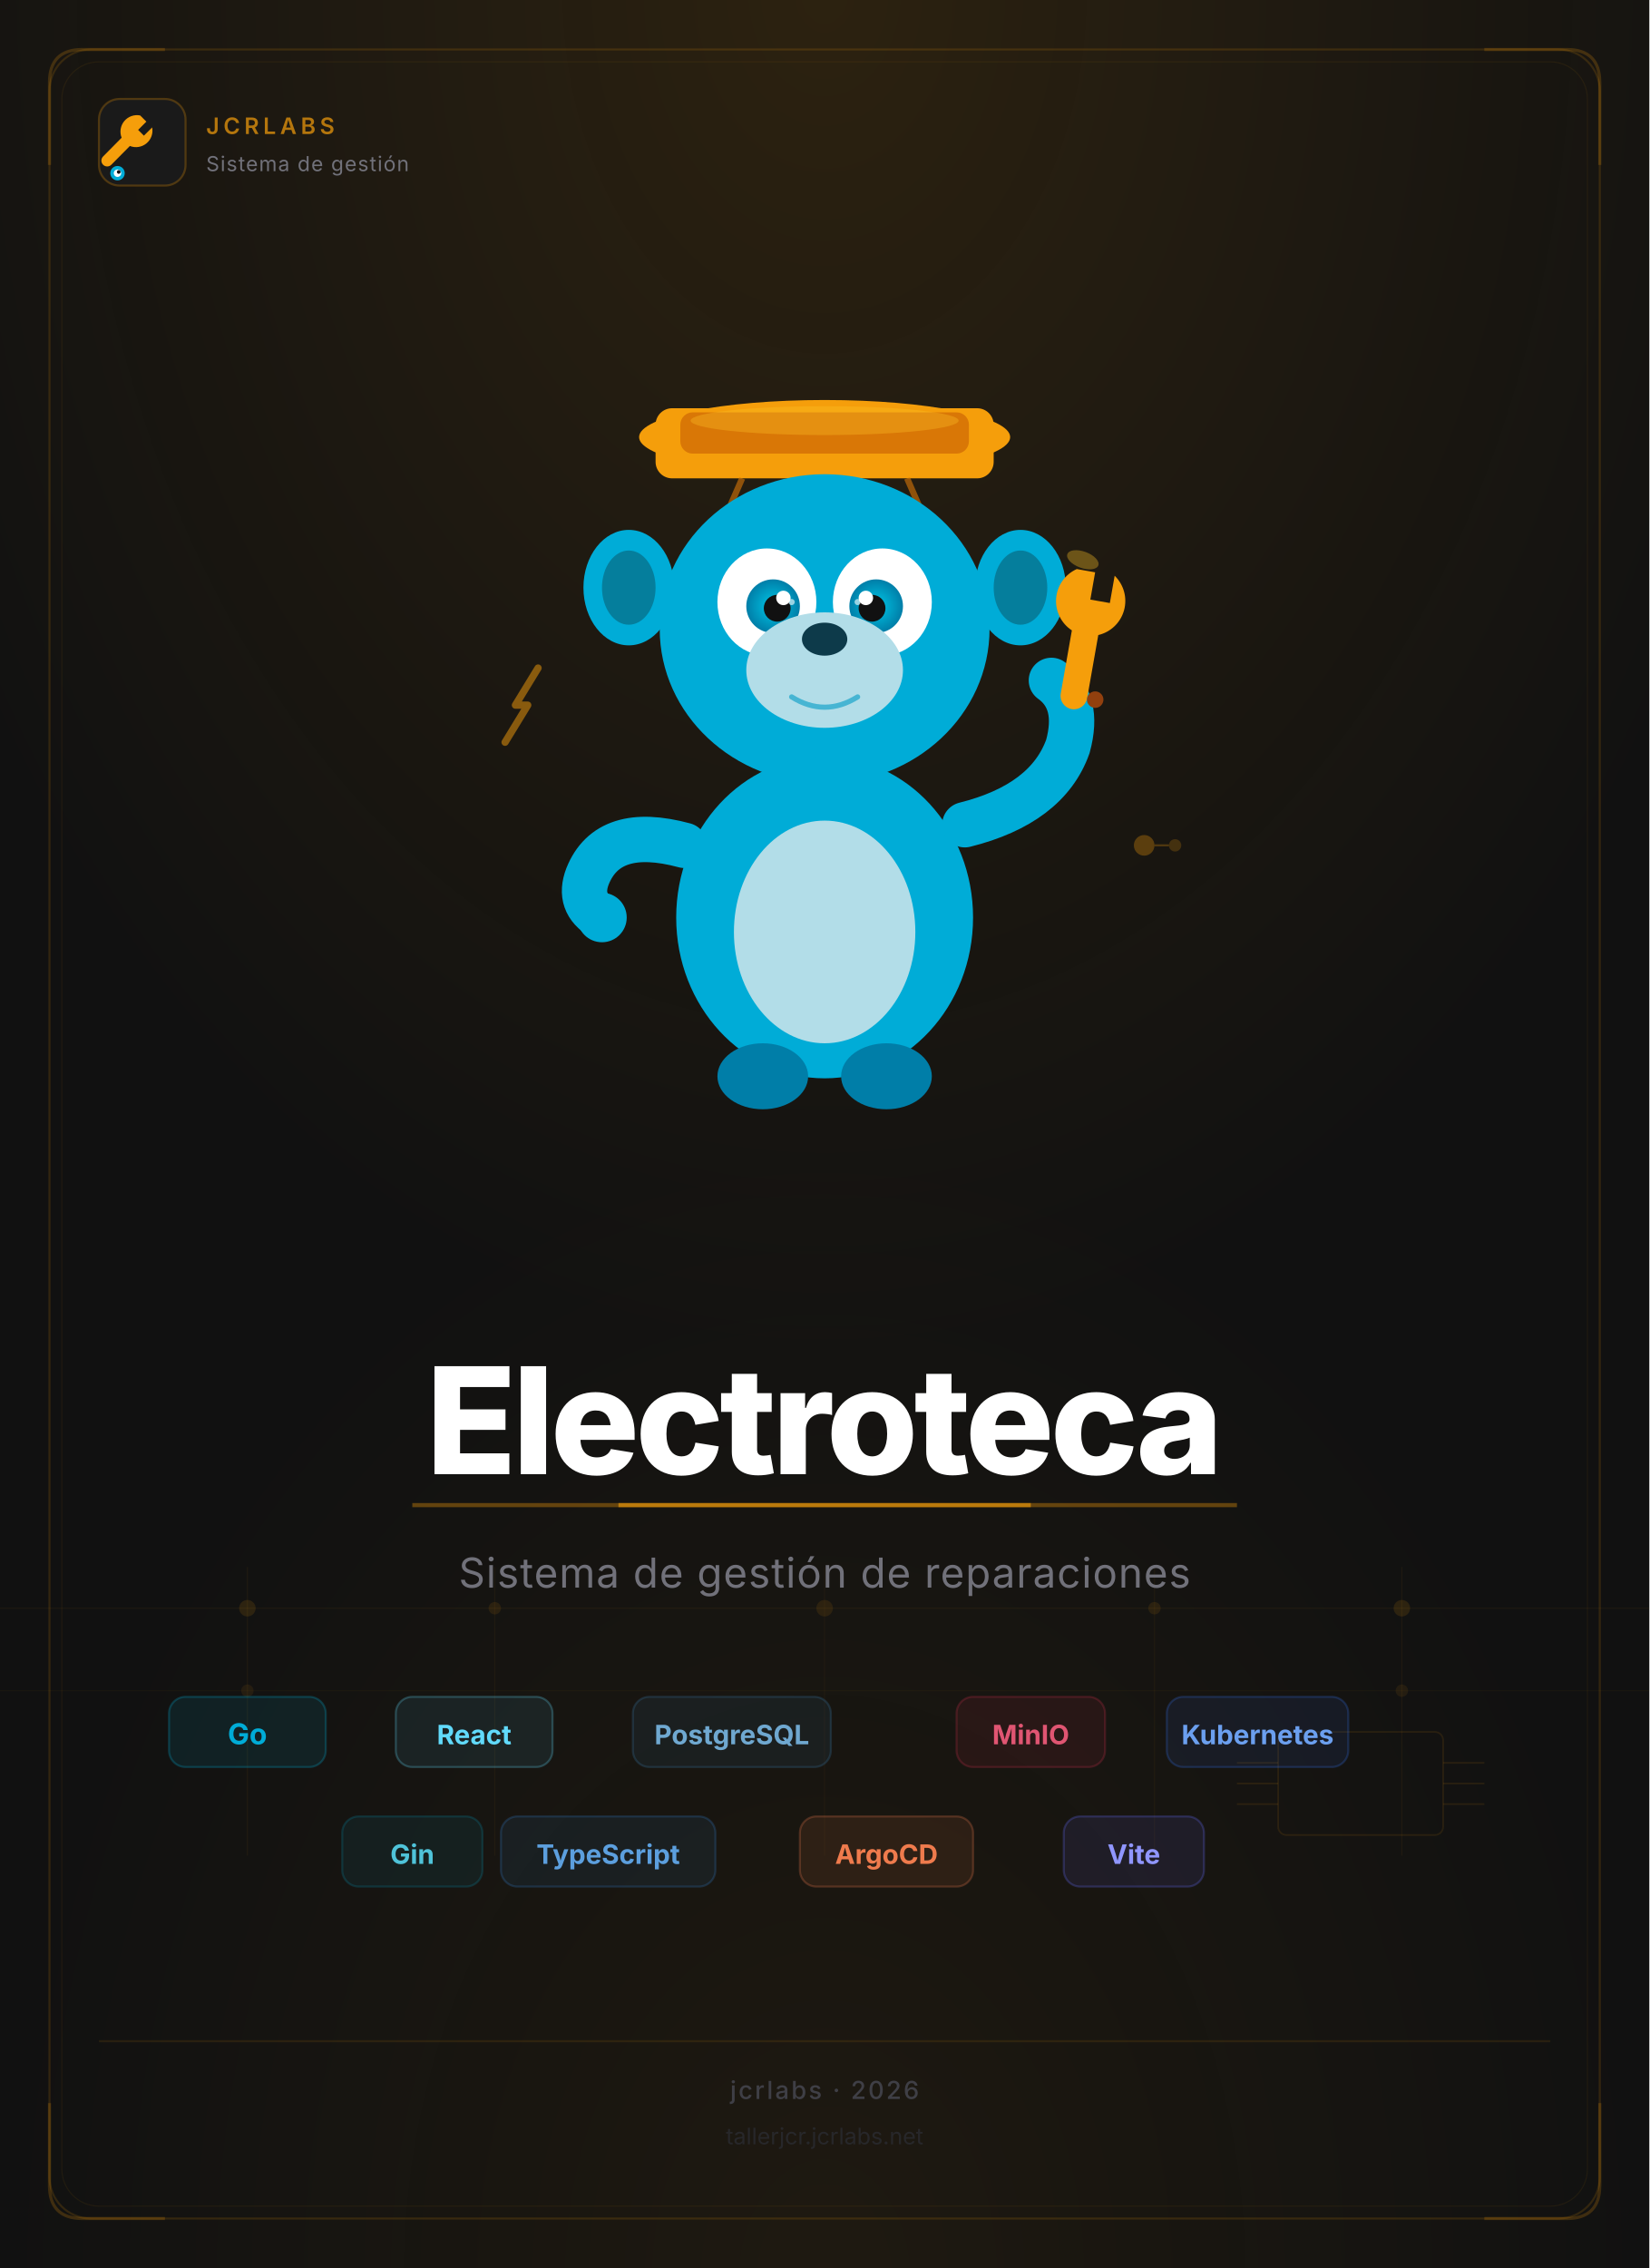
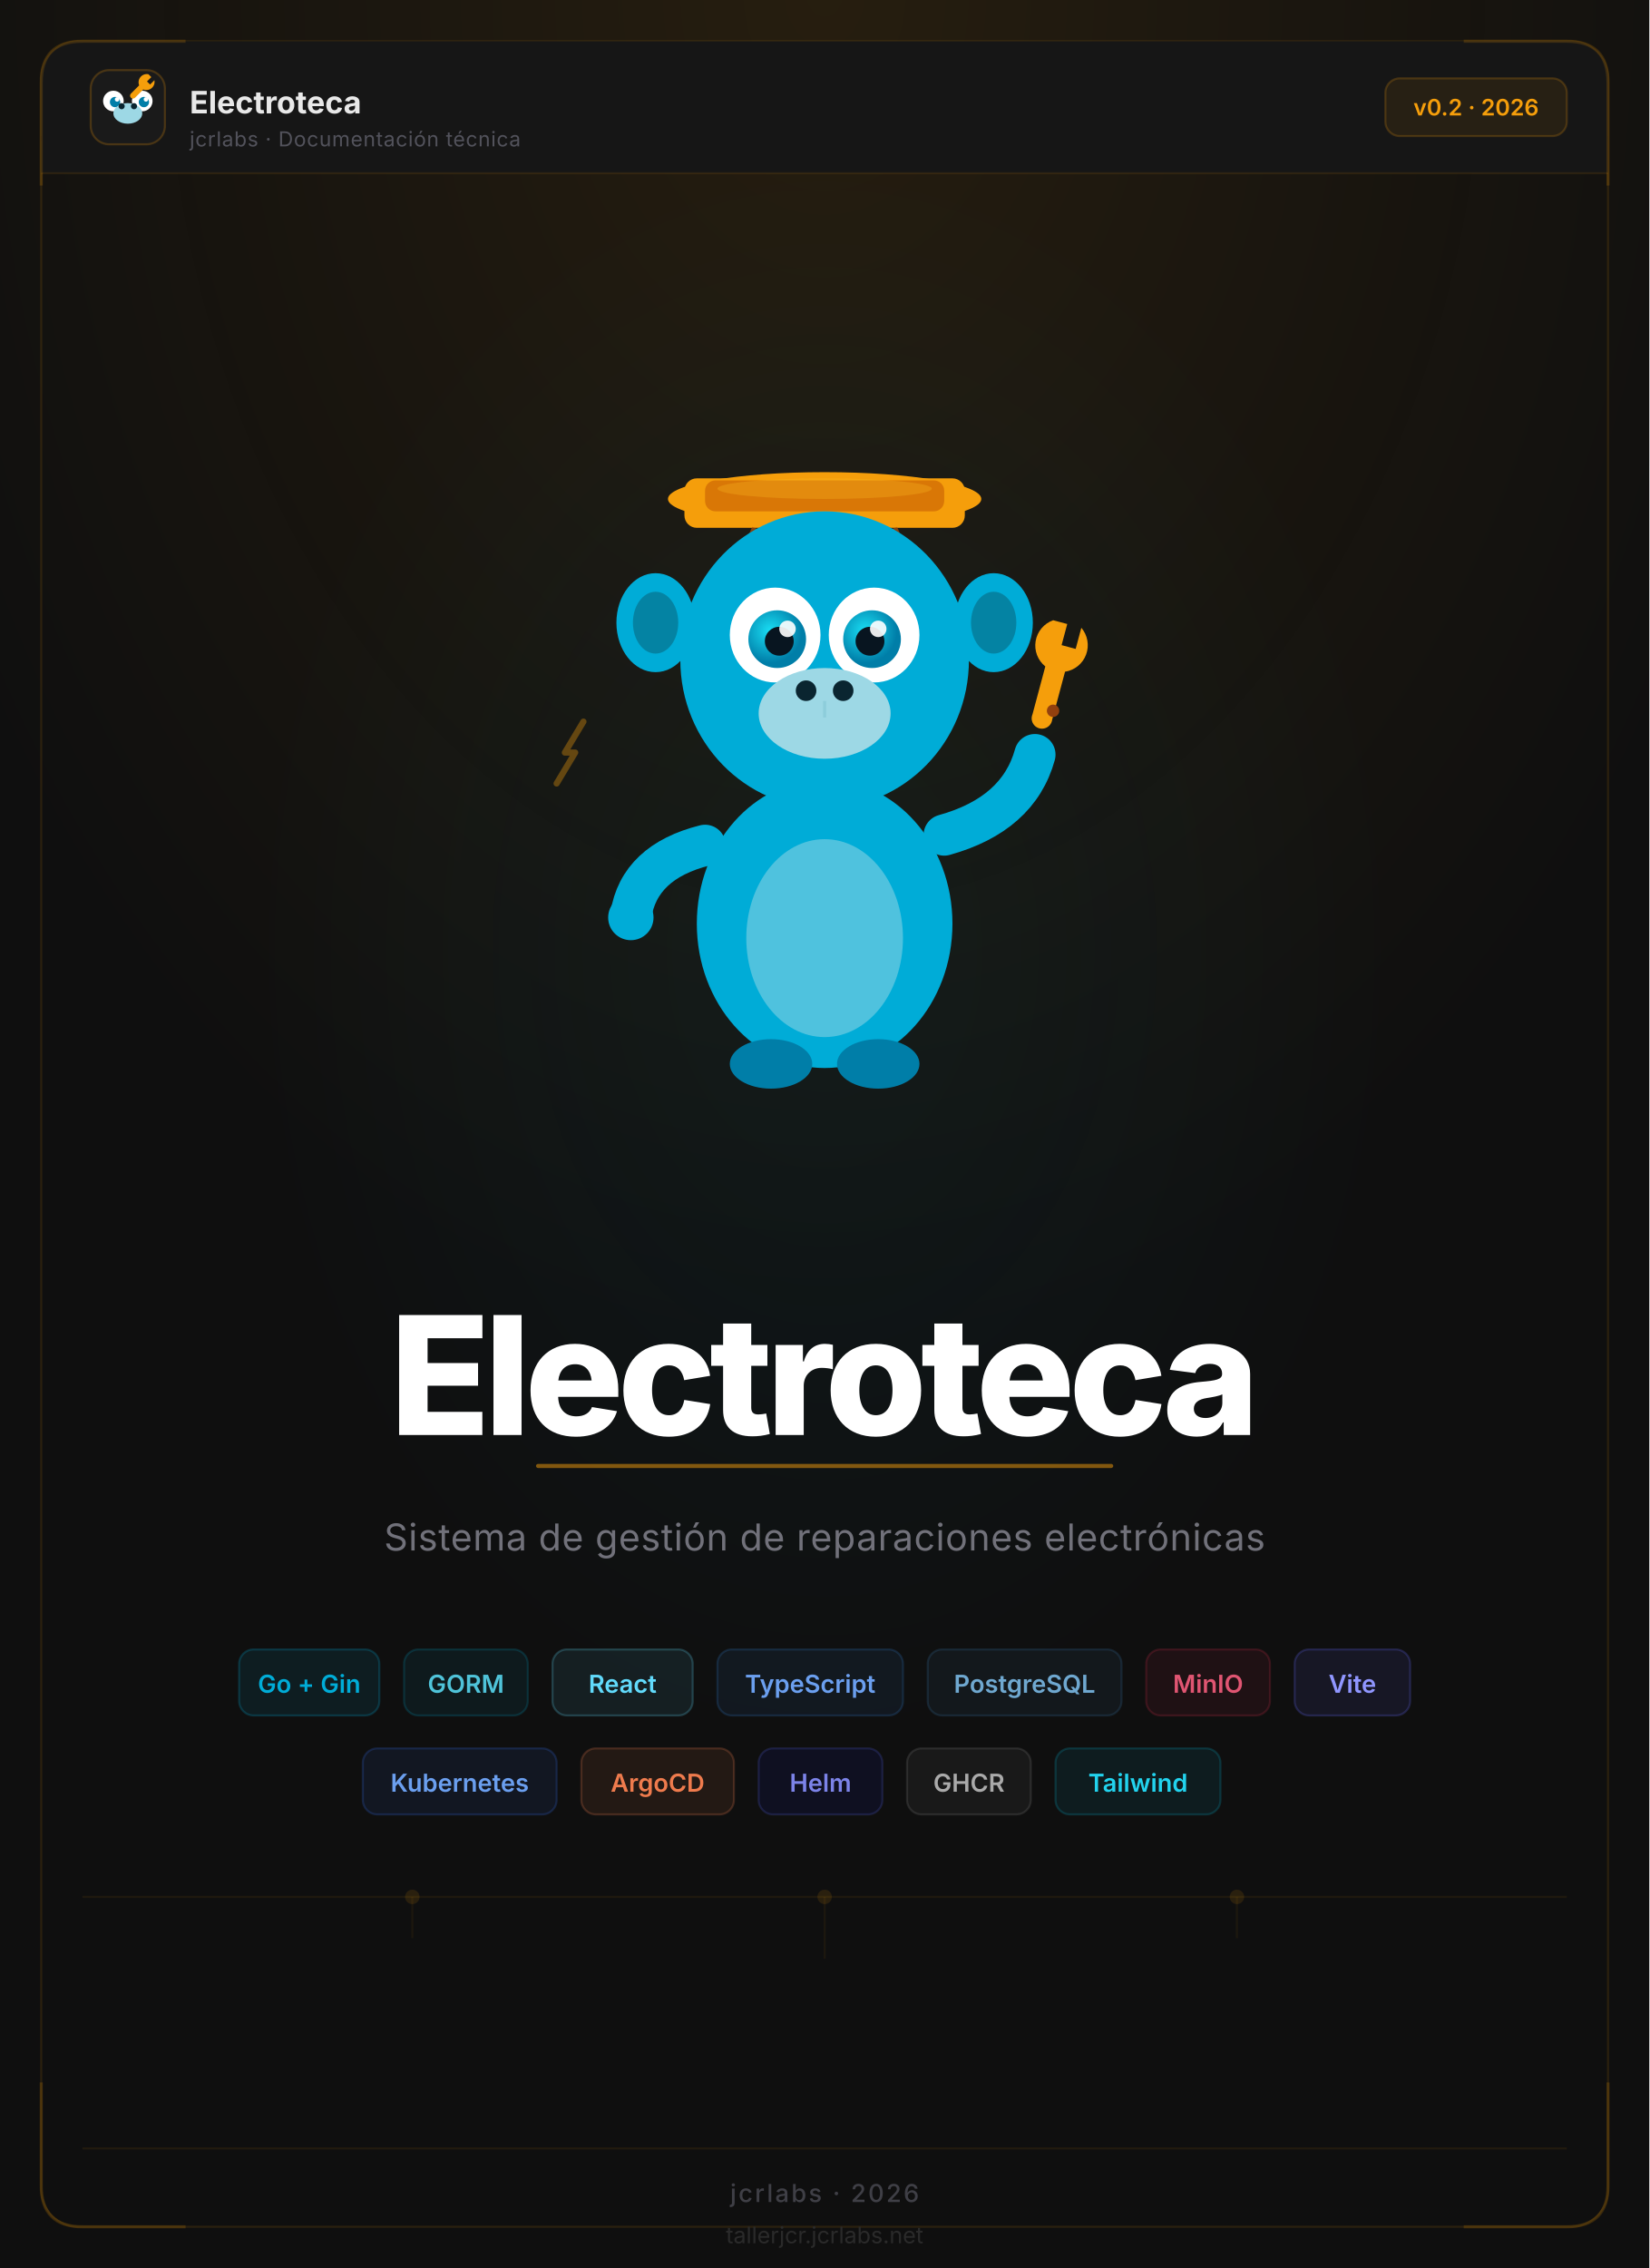
<svg xmlns="http://www.w3.org/2000/svg" viewBox="0 0 800 1100" fill="none">
  <defs>
-     <linearGradient id="bg" x1="0" y1="0" x2="0" y2="1" gradientUnits="objectBoundingBox">
-       <stop offset="0%" stop-color="#0d0d0d" />
-       <stop offset="100%" stop-color="#111111" />
-     </linearGradient>
-     <radialGradient id="amber-glow" cx="50%" cy="0%" r="60%">
-       <stop offset="0%" stop-color="#f59e0b" stop-opacity="0.12" />
+     <radialGradient id="amber-top" cx="50%" cy="0%" r="60%">
+       <stop offset="0%" stop-color="#f59e0b" stop-opacity="0.1" />
      <stop offset="100%" stop-color="#f59e0b" stop-opacity="0" />
    </radialGradient>
-     <radialGradient id="iris" cx="50%" cy="50%" r="50%">
-       <stop offset="0%" stop-color="#00C8E8" />
+     <radialGradient id="blue-mid" cx="50%" cy="42%" r="35%">
+       <stop offset="0%" stop-color="#00ACD7" stop-opacity="0.06" />
+       <stop offset="100%" stop-color="#00ACD7" stop-opacity="0" />
+     </radialGradient>
+     <radialGradient id="eye-iris" cx="38%" cy="36%" r="55%">
+       <stop offset="0%" stop-color="#1adff5" />
      <stop offset="100%" stop-color="#007EA8" />
    </radialGradient>
-     <radialGradient id="circuit-glow" cx="50%" cy="100%" r="50%">
-       <stop offset="0%" stop-color="#f59e0b" stop-opacity="0.06" />
-       <stop offset="100%" stop-color="#f59e0b" stop-opacity="0" />
-     </radialGradient>
  </defs>
-   <rect width="800" height="1100" fill="#111111" />
-   <rect width="800" height="1100" fill="url(#amber-glow)" />
-   <rect width="800" height="1100" fill="url(#circuit-glow)" />
-   <rect x="24" y="24" width="752" height="1052" rx="20" stroke="#f59e0b" stroke-width="1" stroke-opacity="0.15" fill="none" />
-   <rect x="30" y="30" width="740" height="1040" rx="18" stroke="#f59e0b" stroke-width="0.5" stroke-opacity="0.07" fill="none" />
-   <line x1="0" y1="780" x2="800" y2="780" stroke="#f59e0b" stroke-width="0.5" opacity="0.06" />
-   <line x1="0" y1="820" x2="800" y2="820" stroke="#f59e0b" stroke-width="0.5" opacity="0.04" />
-   <line x1="120" y1="760" x2="120" y2="900" stroke="#f59e0b" stroke-width="0.5" opacity="0.06" />
-   <line x1="240" y1="760" x2="240" y2="900" stroke="#f59e0b" stroke-width="0.5" opacity="0.05" />
-   <line x1="400" y1="760" x2="400" y2="900" stroke="#f59e0b" stroke-width="0.5" opacity="0.04" />
-   <line x1="560" y1="760" x2="560" y2="900" stroke="#f59e0b" stroke-width="0.5" opacity="0.05" />
-   <line x1="680" y1="760" x2="680" y2="900" stroke="#f59e0b" stroke-width="0.5" opacity="0.06" />
-   <circle cx="120" cy="780" r="4" fill="#f59e0b" opacity="0.12" />
-   <circle cx="240" cy="780" r="3" fill="#f59e0b" opacity="0.10" />
-   <circle cx="400" cy="780" r="4" fill="#f59e0b" opacity="0.10" />
-   <circle cx="560" cy="780" r="3" fill="#f59e0b" opacity="0.10" />
-   <circle cx="680" cy="780" r="4" fill="#f59e0b" opacity="0.12" />
-   <circle cx="120" cy="820" r="3" fill="#f59e0b" opacity="0.08" />
-   <circle cx="680" cy="820" r="3" fill="#f59e0b" opacity="0.08" />
-   <rect x="620" y="840" width="80" height="50" rx="4" fill="none" stroke="#f59e0b" stroke-width="0.8" opacity="0.1" />
-   <line x1="620" y1="855" x2="600" y2="855" stroke="#f59e0b" stroke-width="0.8" opacity="0.1" />
-   <line x1="620" y1="865" x2="600" y2="865" stroke="#f59e0b" stroke-width="0.8" opacity="0.1" />
-   <line x1="620" y1="875" x2="600" y2="875" stroke="#f59e0b" stroke-width="0.8" opacity="0.1" />
-   <line x1="700" y1="855" x2="720" y2="855" stroke="#f59e0b" stroke-width="0.8" opacity="0.1" />
-   <line x1="700" y1="865" x2="720" y2="865" stroke="#f59e0b" stroke-width="0.8" opacity="0.1" />
-   <line x1="700" y1="875" x2="720" y2="875" stroke="#f59e0b" stroke-width="0.8" opacity="0.1" />
-   <rect x="48" y="48" width="42" height="42" rx="10" fill="#1a1a1a" stroke="#f59e0b" stroke-width="1" stroke-opacity="0.25" />
-   <path d="M68 56 a8 8 0 0 0-9 10.8 l-9 9.1 a2.8 2.8 0 1 0 4 4 l9-9.1 a8 8 0 0 0 10.8-9l-4 4 -2.8-2.8 4-4z" fill="#f59e0b" />
-   <circle cx="57" cy="84" r="3.5" fill="#00ACD7" />
-   <circle cx="57" cy="84" r="1.8" fill="white" />
-   <circle cx="57.6" cy="83.4" r="0.9" fill="#111" />
-   <text x="100" y="65" font-family="Inter, -apple-system, sans-serif" font-size="11" font-weight="600" fill="#f59e0b" opacity="0.7" letter-spacing="2">JCRLABS</text>
-   <text x="100" y="83" font-family="Inter, -apple-system, sans-serif" font-size="10" font-weight="400" fill="#71717a" letter-spacing="0.5">Sistema de gestión</text>
+   <rect width="800" height="1100" fill="#0f0f0f" />
+   <rect width="800" height="1100" fill="url(#amber-top)" />
+   <rect width="800" height="1100" fill="url(#blue-mid)" />
+   <rect x="20" y="20" width="760" height="1060" rx="18" stroke="#f59e0b" stroke-width="1" stroke-opacity="0.12" fill="none" />
+   <rect x="20" y="20" width="760" height="64" rx="18" fill="#161616" />
+   <rect x="20" y="66" width="760" height="18" fill="#161616" />
+   <line x1="20" y1="84" x2="780" y2="84" stroke="#f59e0b" stroke-opacity="0.1" stroke-width="1" />
+   <rect x="44" y="34" width="36" height="36" rx="9" fill="#1a1a1a" stroke="#f59e0b" stroke-opacity="0.22" stroke-width="1" />
+   <circle cx="55" cy="49" r="5" fill="white" />
+   <circle cx="69" cy="49" r="5" fill="white" />
+   <circle cx="55.8" cy="49.5" r="2.5" fill="#007EA8" />
+   <circle cx="69.8" cy="49.5" r="2.5" fill="#007EA8" />
+   <circle cx="56.8" cy="48.2" r="1.1" fill="white" />
+   <circle cx="70.8" cy="48.2" r="1.1" fill="white" />
+   <ellipse cx="62" cy="55" rx="7" ry="5" fill="#9DD8E5" />
+   <circle cx="59" cy="51.5" r="1.5" fill="#0a2530" />
+   <circle cx="65" cy="51.5" r="1.5" fill="#0a2530" />
+   <path d="M72 36 a4 4 0 0 0-4.5 5.4 l-4 4 a1.4 1.4 0 1 0 2 2 l4-4 a4 4 0 0 0 5.4-4.5l-2.1 2.1 -1.5-1.5 2.1-2.1z" fill="#f59e0b" />
+   <text x="92" y="55" font-family="Inter,-apple-system,sans-serif" font-size="15" font-weight="700" fill="white" opacity="0.9">Electroteca</text>
+   <text x="92" y="71" font-family="Inter,-apple-system,sans-serif" font-size="10" font-weight="400" fill="#52525b" letter-spacing="0.3">jcrlabs · Documentación técnica</text>
+   <rect x="672" y="38" width="88" height="28" rx="7" fill="#f59e0b" fill-opacity="0.08" stroke="#f59e0b" stroke-opacity="0.2" stroke-width="1" />
+   <text x="716" y="56" font-family="Inter,monospace" font-size="11" font-weight="600" fill="#f59e0b" text-anchor="middle">v0.2 · 2026</text>
  <g transform="translate(400, 390)">
-     <ellipse cx="0" cy="-178" rx="90" ry="18" fill="#f59e0b" />
-     <rect x="-82" y="-192" width="164" height="34" rx="8" fill="#f59e0b" />
-     <rect x="-70" y="-190" width="140" height="20" rx="6" fill="#d97706" />
-     <ellipse cx="0" cy="-186" rx="65" ry="7" fill="#fbbf24" opacity="0.35" />
-     <line x1="-40" y1="-158" x2="-50" y2="-135" stroke="#d97706" stroke-width="3" opacity="0.6" />
-     <line x1="40" y1="-158" x2="50" y2="-135" stroke="#d97706" stroke-width="3" opacity="0.6" />
-     <ellipse cx="-95" cy="-105" rx="22" ry="28" fill="#00ACD7" />
-     <ellipse cx="-95" cy="-105" rx="13" ry="18" fill="#111" opacity="0.3" />
-     <ellipse cx="95" cy="-105" rx="22" ry="28" fill="#00ACD7" />
-     <ellipse cx="95" cy="-105" rx="13" ry="18" fill="#111" opacity="0.3" />
-     <ellipse cx="0" cy="-85" rx="80" ry="75" fill="#00ACD7" />
-     <ellipse cx="-28" cy="-98" rx="24" ry="26" fill="white" />
-     <ellipse cx="28" cy="-98" rx="24" ry="26" fill="white" />
-     <circle cx="-25" cy="-96" r="13" fill="url(#iris)" />
-     <circle cx="25" cy="-96" r="13" fill="url(#iris)" />
-     <circle cx="-23" cy="-95" r="6.5" fill="#111" />
-     <circle cx="23" cy="-95" r="6.5" fill="#111" />
-     <circle cx="-20" cy="-100" r="3.5" fill="white" />
-     <circle cx="20" cy="-100" r="3.5" fill="white" />
-     <circle cx="-16" cy="-98" r="1.5" fill="white" opacity="0.6" />
-     <circle cx="16" cy="-98" r="1.5" fill="white" opacity="0.6" />
-     <ellipse cx="0" cy="-65" rx="38" ry="28" fill="#B2DDE8" />
-     <ellipse cx="0" cy="-80" rx="11" ry="8" fill="#0d3a4a" />
-     <path d="M-16 -52 Q0 -42 16 -52" stroke="#009BC4" stroke-width="2.5" stroke-linecap="round" fill="none" opacity="0.6" />
-     <ellipse cx="0" cy="55" rx="72" ry="78" fill="#00ACD7" />
-     <ellipse cx="0" cy="62" rx="44" ry="54" fill="#B2DDE8" />
-     <path d="M-68 20 Q-105 10 -115 35 Q-120 48 -108 55" stroke="#00ACD7" stroke-width="22" stroke-linecap="round" fill="none" />
-     <circle cx="-108" cy="55" r="12" fill="#00ACD7" />
-     <path d="M68 10 Q108 0 118 -28 Q124 -50 110 -60" stroke="#00ACD7" stroke-width="22" stroke-linecap="round" fill="none" />
-     <g transform="rotate(-35, 140, -80)">
-       <path d="M145 -118 a17 17 0 0 0-19 23 l-22 22 a6.5 6.5 0 1 0 9.2 9.2 l22-22 a17 17 0 0 0 23-19 l-9.5 9.5 -6.8-6.8 9.5-9.5z" fill="#f59e0b" />
-       <circle cx="116" cy="-61" r="4" fill="#92400e" />
-       <ellipse cx="150" cy="-120" rx="4" ry="8" fill="#fbbf24" opacity="0.35" transform="rotate(-35,150,-120)" />
+     <ellipse cx="0" cy="-148" rx="76" ry="13" fill="#f59e0b" />
+     <rect x="-68" y="-158" width="136" height="24" rx="6" fill="#f59e0b" />
+     <rect x="-58" y="-157" width="116" height="15" rx="5" fill="#d97706" />
+     <ellipse cx="0" cy="-153" rx="52" ry="5" fill="#fbbf24" opacity="0.28" />
+     <line x1="-34" y1="-134" x2="-42" y2="-115" stroke="#b45309" stroke-width="2.5" opacity="0.7" />
+     <line x1="34" y1="-134" x2="42" y2="-115" stroke="#b45309" stroke-width="2.5" opacity="0.7" />
+     <ellipse cx="-82" cy="-88" rx="19" ry="24" fill="#00ACD7" />
+     <ellipse cx="-82" cy="-88" rx="11" ry="15" fill="#111" opacity="0.26" />
+     <ellipse cx="82" cy="-88" rx="19" ry="24" fill="#00ACD7" />
+     <ellipse cx="82" cy="-88" rx="11" ry="15" fill="#111" opacity="0.26" />
+     <ellipse cx="0" cy="-70" rx="70" ry="72" fill="#00ACD7" />
+     <ellipse cx="-24" cy="-82" rx="22" ry="23" fill="white" />
+     <ellipse cx="24" cy="-82" rx="22" ry="23" fill="white" />
+     <circle cx="-23" cy="-80" r="14" fill="url(#eye-iris)" />
+     <circle cx="23" cy="-80" r="14" fill="url(#eye-iris)" />
+     <circle cx="-22" cy="-79" r="7" fill="#081520" />
+     <circle cx="22" cy="-79" r="7" fill="#081520" />
+     <circle cx="-18" cy="-85" r="4" fill="white" opacity="0.9" />
+     <circle cx="26" cy="-85" r="4" fill="white" opacity="0.9" />
+     <ellipse cx="0" cy="-44" rx="32" ry="22" fill="#9DD8E5" />
+     <circle cx="-9" cy="-55" r="5" fill="#0a2530" />
+     <circle cx="9" cy="-55" r="5" fill="#0a2530" />
+     <line x1="0" y1="-50" x2="0" y2="-42" stroke="#7ABFCF" stroke-width="1.5" opacity="0.45" />
+     <ellipse cx="0" cy="58" rx="62" ry="70" fill="#00ACD7" />
+     <ellipse cx="0" cy="65" rx="38" ry="48" fill="#9DD8E5" opacity="0.5" />
+     <path d="M-58 20 Q-90 28 -94 54" stroke="#00ACD7" stroke-width="20" stroke-linecap="round" fill="none" />
+     <circle cx="-94" cy="55" r="11" fill="#00ACD7" />
+     <path d="M58 15 Q94 5 102 -24" stroke="#00ACD7" stroke-width="20" stroke-linecap="round" fill="none" />
+     <g transform="translate(115, -50) rotate(-30)">
+       <path d="M16 -36 a13 13 0 0 0-14.5 17.5 l-17 17 a5 5 0 1 0 7 7 l17-17 a13 13 0 0 0 17.5-14.5 l-7.5 7.5 -5-5 7.5-7.5z" fill="#f59e0b" />
+       <circle cx="-6" cy="2" r="3" fill="#92400e" />
    </g>
-     <ellipse cx="-30" cy="132" rx="22" ry="16" fill="#007EA8" />
-     <ellipse cx="30" cy="132" rx="22" ry="16" fill="#007EA8" />
-     <path d="M-155 -30 l11-18 -6 0 11-18" stroke="#f59e0b" stroke-width="3.5" stroke-linecap="round" stroke-linejoin="round" fill="none" opacity="0.5" />
-     <circle cx="155" cy="20" r="5" fill="#f59e0b" opacity="0.3" />
-     <circle cx="170" cy="20" r="3" fill="#f59e0b" opacity="0.2" />
-     <line x1="160" y1="20" x2="167" y2="20" stroke="#f59e0b" stroke-width="1" opacity="0.25" />
+     <ellipse cx="-26" cy="126" rx="20" ry="12" fill="#007EA8" />
+     <ellipse cx="26" cy="126" rx="20" ry="12" fill="#007EA8" />
+     <path d="M-130 -10 l9-15 -5 0 9-15" stroke="#f59e0b" stroke-width="3" stroke-linecap="round" stroke-linejoin="round" fill="none" opacity="0.35" />
  </g>
-   <text x="400" y="715" font-family="Inter, -apple-system, sans-serif" font-size="72" font-weight="800" fill="white" text-anchor="middle" letter-spacing="-2">Electroteca</text>
-   <line x1="200" y1="730" x2="600" y2="730" stroke="#f59e0b" stroke-width="2" stroke-opacity="0.35" />
-   <line x1="300" y1="730" x2="500" y2="730" stroke="#f59e0b" stroke-width="2" stroke-opacity="0.6" />
-   <text x="400" y="770" font-family="Inter, -apple-system, sans-serif" font-size="20" font-weight="400" fill="#71717a" text-anchor="middle" letter-spacing="0.5">Sistema de gestión de reparaciones</text>
-   <g transform="translate(400, 840)">
-     <g transform="translate(-280, 0)">
-       <rect x="-38" y="-17" width="76" height="34" rx="8" fill="#00ACD7" fill-opacity="0.1" stroke="#00ACD7" stroke-opacity="0.25" stroke-width="1" />
-       <text x="0" y="6" font-family="Inter, monospace" font-size="14" font-weight="700" fill="#00ACD7" text-anchor="middle">Go</text>
-     </g>
-     <g transform="translate(-170, 0)">
-       <rect x="-38" y="-17" width="76" height="34" rx="8" fill="#61DAFB" fill-opacity="0.08" stroke="#61DAFB" stroke-opacity="0.25" stroke-width="1" />
-       <text x="0" y="6" font-family="Inter, monospace" font-size="13" font-weight="700" fill="#61DAFB" text-anchor="middle">React</text>
-     </g>
-     <g transform="translate(-45, 0)">
-       <rect x="-48" y="-17" width="96" height="34" rx="8" fill="#336791" fill-opacity="0.12" stroke="#336791" stroke-opacity="0.3" stroke-width="1" />
-       <text x="0" y="6" font-family="Inter, monospace" font-size="13" font-weight="700" fill="#6FA8D0" text-anchor="middle">PostgreSQL</text>
-     </g>
-     <g transform="translate(100, 0)">
-       <rect x="-36" y="-17" width="72" height="34" rx="8" fill="#C72C48" fill-opacity="0.1" stroke="#C72C48" stroke-opacity="0.25" stroke-width="1" />
-       <text x="0" y="6" font-family="Inter, monospace" font-size="13" font-weight="700" fill="#E05572" text-anchor="middle">MinIO</text>
-     </g>
-     <g transform="translate(210, 0)">
-       <rect x="-44" y="-17" width="88" height="34" rx="8" fill="#326CE5" fill-opacity="0.1" stroke="#326CE5" stroke-opacity="0.25" stroke-width="1" />
-       <text x="0" y="6" font-family="Inter, monospace" font-size="13" font-weight="700" fill="#6B9FEF" text-anchor="middle">Kubernetes</text>
-     </g>
+   <text x="400" y="696" font-family="Inter,-apple-system,sans-serif" font-size="80" font-weight="800" fill="white" text-anchor="middle" letter-spacing="-3">Electroteca</text>
+   <rect x="260" y="710" width="280" height="2" rx="1" fill="#f59e0b" opacity="0.5" />
+   <text x="400" y="752" font-family="Inter,-apple-system,sans-serif" font-size="18" font-weight="400" fill="#71717a" text-anchor="middle" letter-spacing="0.3">Sistema de gestión de reparaciones electrónicas</text>
+   <g font-family="Inter,monospace" font-size="12" font-weight="600">
+     <rect x="116" y="800" width="68" height="32" rx="7" fill="#00ACD7" fill-opacity="0.09" stroke="#00ACD7" stroke-opacity="0.22" stroke-width="1" />
+     <text x="150" y="821" fill="#00ACD7" text-anchor="middle">Go + Gin</text>
+     <rect x="196" y="800" width="60" height="32" rx="7" fill="#00ACD7" fill-opacity="0.07" stroke="#00ACD7" stroke-opacity="0.18" stroke-width="1" />
+     <text x="226" y="821" fill="#4FC3D9" text-anchor="middle">GORM</text>
+     <rect x="268" y="800" width="68" height="32" rx="7" fill="#61DAFB" fill-opacity="0.08" stroke="#61DAFB" stroke-opacity="0.22" stroke-width="1" />
+     <text x="302" y="821" fill="#61DAFB" text-anchor="middle">React</text>
+     <rect x="348" y="800" width="90" height="32" rx="7" fill="#3178C6" fill-opacity="0.09" stroke="#3178C6" stroke-opacity="0.22" stroke-width="1" />
+     <text x="393" y="821" fill="#6B9FEF" text-anchor="middle">TypeScript</text>
+     <rect x="450" y="800" width="94" height="32" rx="7" fill="#336791" fill-opacity="0.1" stroke="#336791" stroke-opacity="0.25" stroke-width="1" />
+     <text x="497" y="821" fill="#6FA8D0" text-anchor="middle">PostgreSQL</text>
+     <rect x="556" y="800" width="60" height="32" rx="7" fill="#C72C48" fill-opacity="0.09" stroke="#C72C48" stroke-opacity="0.22" stroke-width="1" />
+     <text x="586" y="821" fill="#E05572" text-anchor="middle">MinIO</text>
+     <rect x="628" y="800" width="56" height="32" rx="7" fill="#646CFF" fill-opacity="0.09" stroke="#646CFF" stroke-opacity="0.22" stroke-width="1" />
+     <text x="656" y="821" fill="#9096FF" text-anchor="middle">Vite</text>
  </g>
-   <g transform="translate(400, 898)">
-     <g transform="translate(-200, 0)">
-       <rect x="-34" y="-17" width="68" height="34" rx="8" fill="#00ACD7" fill-opacity="0.07" stroke="#00ACD7" stroke-opacity="0.18" stroke-width="1" />
-       <text x="0" y="6" font-family="Inter, monospace" font-size="13" font-weight="700" fill="#4FC3D9" text-anchor="middle">Gin</text>
-     </g>
-     <g transform="translate(-105, 0)">
-       <rect x="-52" y="-17" width="104" height="34" rx="8" fill="#3178C6" fill-opacity="0.1" stroke="#3178C6" stroke-opacity="0.25" stroke-width="1" />
-       <text x="0" y="6" font-family="Inter, monospace" font-size="13" font-weight="700" fill="#5C9FDE" text-anchor="middle">TypeScript</text>
-     </g>
-     <g transform="translate(30, 0)">
-       <rect x="-42" y="-17" width="84" height="34" rx="8" fill="#EF7B4D" fill-opacity="0.1" stroke="#EF7B4D" stroke-opacity="0.25" stroke-width="1" />
-       <text x="0" y="6" font-family="Inter, monospace" font-size="13" font-weight="700" fill="#EF7B4D" text-anchor="middle">ArgoCD</text>
-     </g>
-     <g transform="translate(150, 0)">
-       <rect x="-34" y="-17" width="68" height="34" rx="8" fill="#646CFF" fill-opacity="0.1" stroke="#646CFF" stroke-opacity="0.25" stroke-width="1" />
-       <text x="0" y="6" font-family="Inter, monospace" font-size="13" font-weight="700" fill="#9096FF" text-anchor="middle">Vite</text>
-     </g>
+   <g font-family="Inter,monospace" font-size="12" font-weight="600">
+     <rect x="176" y="848" width="94" height="32" rx="7" fill="#326CE5" fill-opacity="0.09" stroke="#326CE5" stroke-opacity="0.22" stroke-width="1" />
+     <text x="223" y="869" fill="#6B9FEF" text-anchor="middle">Kubernetes</text>
+     <rect x="282" y="848" width="74" height="32" rx="7" fill="#EF7B4D" fill-opacity="0.09" stroke="#EF7B4D" stroke-opacity="0.22" stroke-width="1" />
+     <text x="319" y="869" fill="#EF7B4D" text-anchor="middle">ArgoCD</text>
+     <rect x="368" y="848" width="60" height="32" rx="7" fill="#0F1689" fill-opacity="0.15" stroke="#4F5BD5" stroke-opacity="0.22" stroke-width="1" />
+     <text x="398" y="869" fill="#7C83E8" text-anchor="middle">Helm</text>
+     <rect x="440" y="848" width="60" height="32" rx="7" fill="#e5e5e5" fill-opacity="0.05" stroke="#888" stroke-opacity="0.2" stroke-width="1" />
+     <text x="470" y="869" fill="#aaa" text-anchor="middle">GHCR</text>
+     <rect x="512" y="848" width="80" height="32" rx="7" fill="#06B6D4" fill-opacity="0.08" stroke="#06B6D4" stroke-opacity="0.2" stroke-width="1" />
+     <text x="552" y="869" fill="#22D3EE" text-anchor="middle">Tailwind</text>
  </g>
-   <line x1="48" y1="990" x2="752" y2="990" stroke="#f59e0b" stroke-opacity="0.1" stroke-width="1" />
-   <text x="400" y="1018" font-family="Inter, -apple-system, sans-serif" font-size="12" font-weight="500" fill="#3f3f46" text-anchor="middle" letter-spacing="1">jcrlabs · 2026</text>
-   <text x="400" y="1040" font-family="Inter, -apple-system, sans-serif" font-size="11" font-weight="400" fill="#27272a" text-anchor="middle">tallerjcr.jcrlabs.net</text>
-   <path d="M24 80 L24 40 Q24 24 40 24 L80 24" stroke="#f59e0b" stroke-opacity="0.2" stroke-width="1.5" fill="none" />
-   <path d="M776 80 L776 40 Q776 24 760 24 L720 24" stroke="#f59e0b" stroke-opacity="0.2" stroke-width="1.5" fill="none" />
-   <path d="M24 1020 L24 1060 Q24 1076 40 1076 L80 1076" stroke="#f59e0b" stroke-opacity="0.2" stroke-width="1.5" fill="none" />
-   <path d="M776 1020 L776 1060 Q776 1076 760 1076 L720 1076" stroke="#f59e0b" stroke-opacity="0.2" stroke-width="1.5" fill="none" />
+   <line x1="40" y1="920" x2="760" y2="920" stroke="#f59e0b" stroke-opacity="0.07" stroke-width="1" />
+   <circle cx="200" cy="920" r="3.5" fill="#f59e0b" opacity="0.12" />
+   <circle cx="400" cy="920" r="3.5" fill="#f59e0b" opacity="0.12" />
+   <circle cx="600" cy="920" r="3.5" fill="#f59e0b" opacity="0.12" />
+   <line x1="200" y1="920" x2="200" y2="940" stroke="#f59e0b" stroke-opacity="0.06" stroke-width="1" />
+   <line x1="400" y1="920" x2="400" y2="950" stroke="#f59e0b" stroke-opacity="0.06" stroke-width="1" />
+   <line x1="600" y1="920" x2="600" y2="940" stroke="#f59e0b" stroke-opacity="0.06" stroke-width="1" />
+   <line x1="40" y1="1042" x2="760" y2="1042" stroke="#f59e0b" stroke-opacity="0.08" stroke-width="1" />
+   <text x="400" y="1068" font-family="Inter,-apple-system,sans-serif" font-size="12" font-weight="500" fill="#3f3f46" text-anchor="middle" letter-spacing="1">jcrlabs · 2026</text>
+   <text x="400" y="1088" font-family="Inter,-apple-system,sans-serif" font-size="11" fill="#2a2a2a" text-anchor="middle">tallerjcr.jcrlabs.net</text>
+   <path d="M20 90 L20 40 Q20 20 40 20 L90 20" stroke="#f59e0b" stroke-opacity="0.18" stroke-width="1.5" fill="none" />
+   <path d="M780 90 L780 40 Q780 20 760 20 L710 20" stroke="#f59e0b" stroke-opacity="0.18" stroke-width="1.5" fill="none" />
+   <path d="M20 1010 L20 1060 Q20 1080 40 1080 L90 1080" stroke="#f59e0b" stroke-opacity="0.18" stroke-width="1.5" fill="none" />
+   <path d="M780 1010 L780 1060 Q780 1080 760 1080 L710 1080" stroke="#f59e0b" stroke-opacity="0.18" stroke-width="1.5" fill="none" />
</svg>
